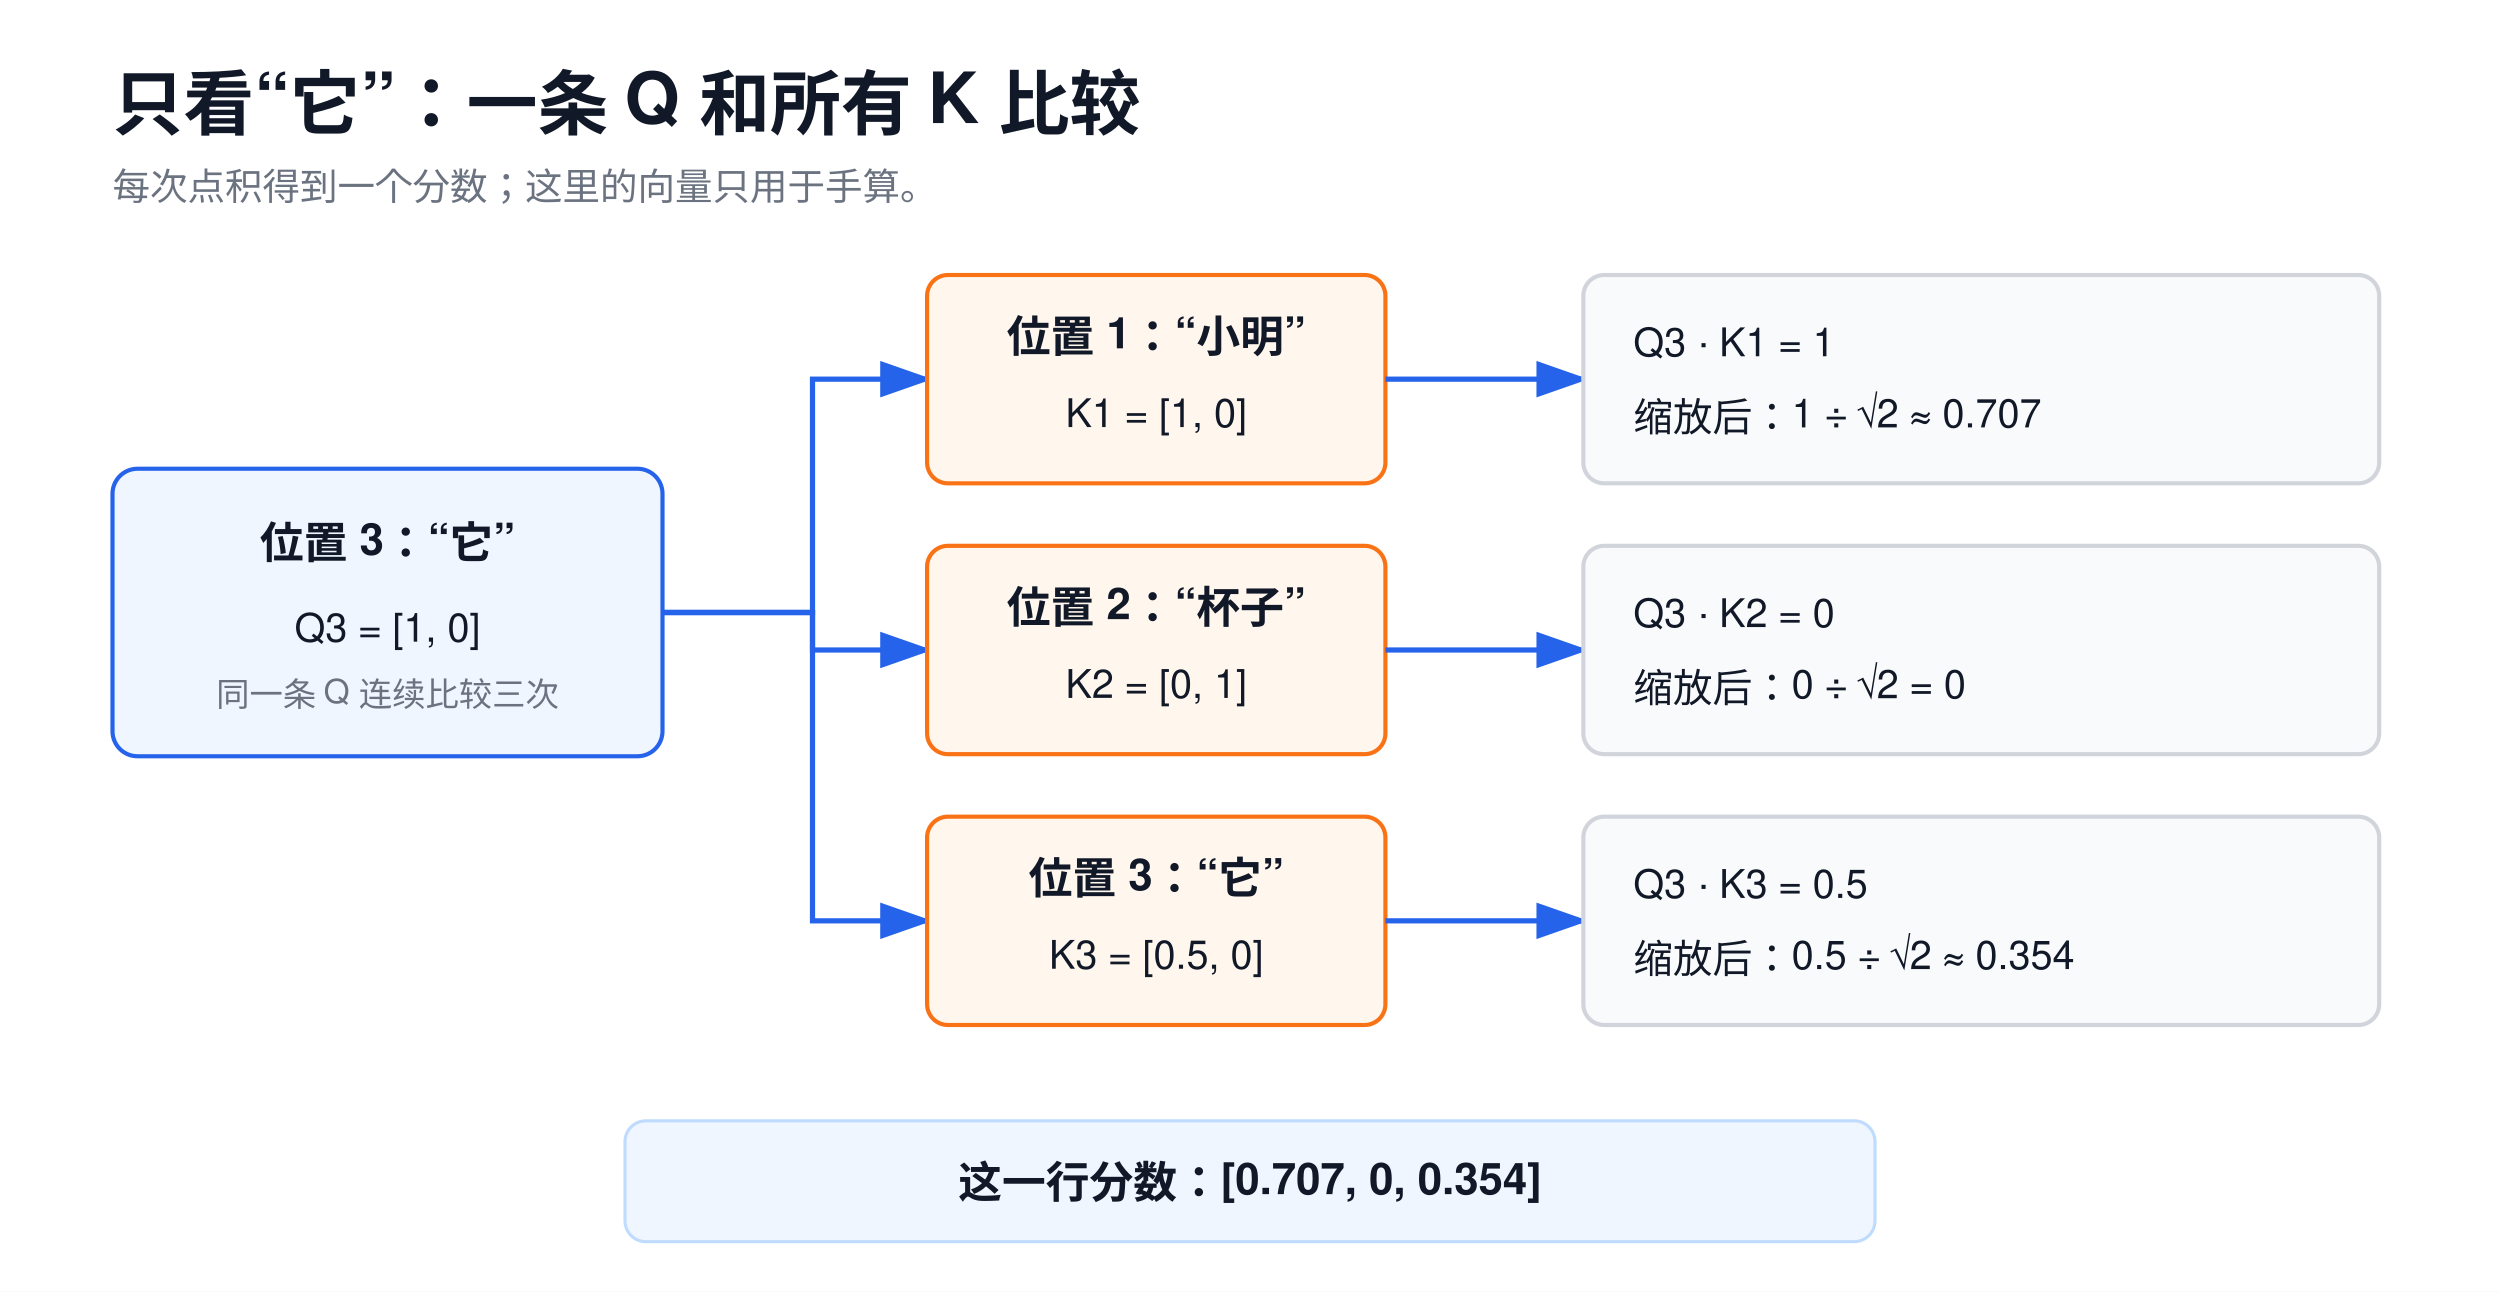
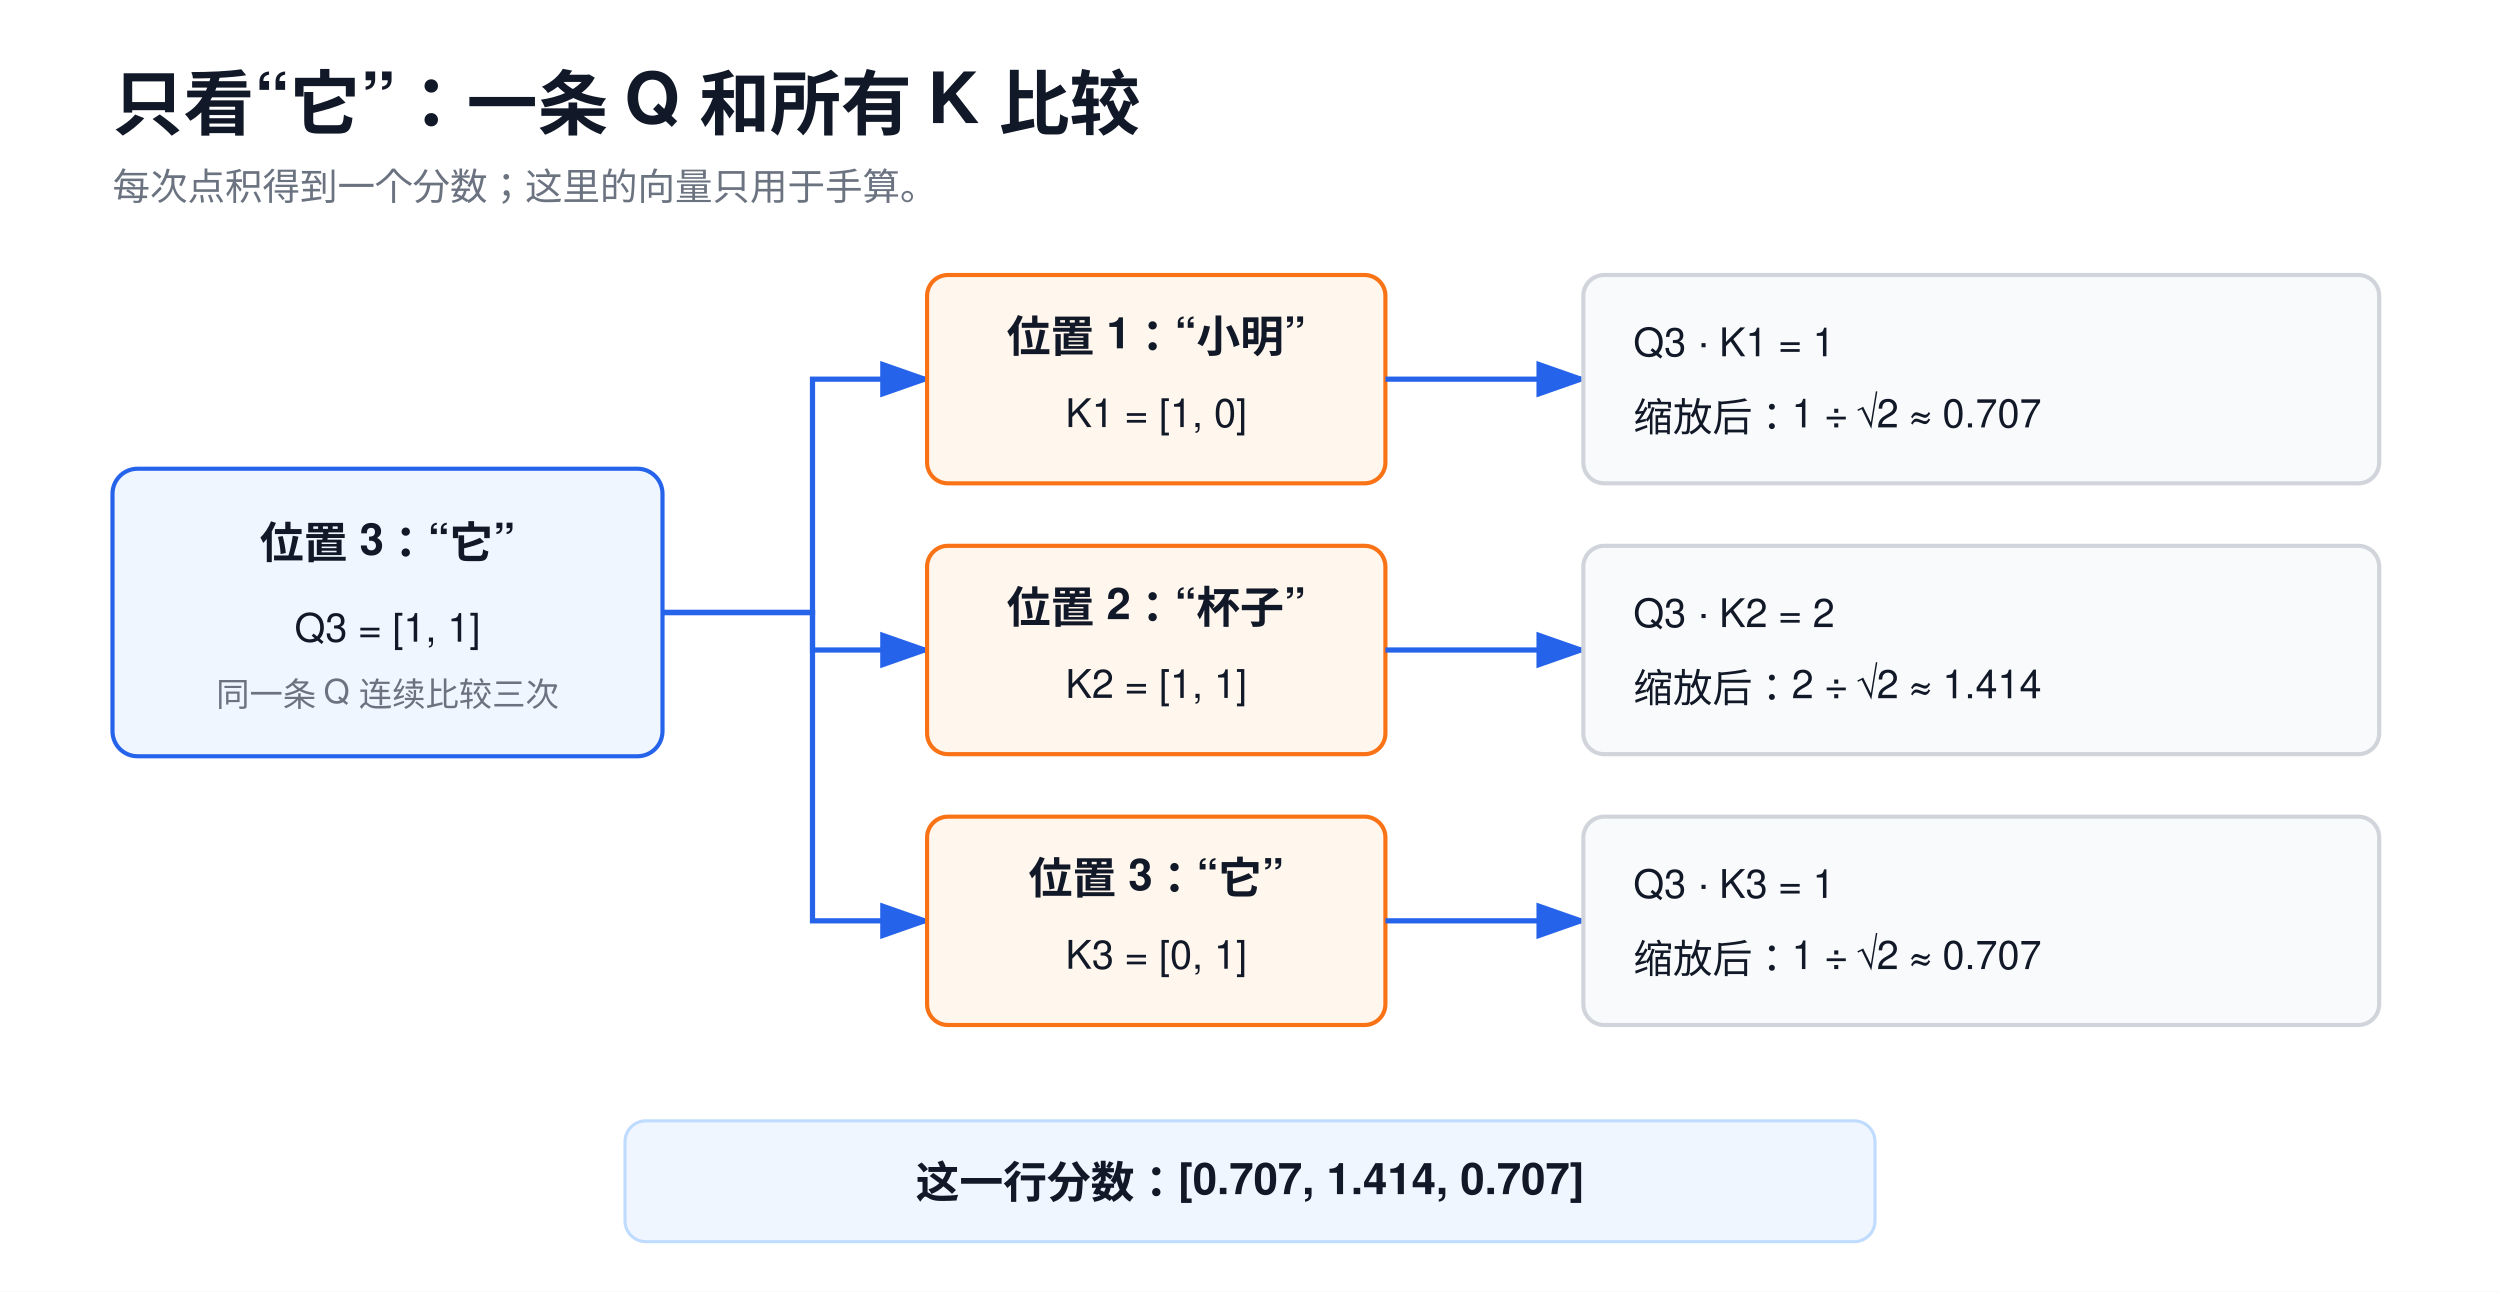
<svg xmlns="http://www.w3.org/2000/svg" viewBox="0 0 1200 620" width="1200" height="620" role="img" aria-labelledby="title desc">
  <style>
    text { font-family: "Helvetica Neue", Helvetica, Arial, "PingFang SC", "Microsoft YaHei", sans-serif; fill: #111827; }
    .title { font-size: 34px; font-weight: 600; }
    .subtitle { font-size: 18px; fill: #6b7280; }
    .label { font-size: 21px; font-weight: 600; }
    .body { font-size: 19px; }
    .small { font-size: 16px; fill: #6b7280; }
  </style>
  <defs>
    <marker id="arrow-blue" markerWidth="10" markerHeight="7" refX="9" refY="3.5" orient="auto">
      <polygon points="0 0, 10 3.5, 0 7" fill="#2563eb" />
    </marker>
  </defs>
  <rect width="1200" height="620" fill="#ffffff" />
  <text class="title" x="54" y="62">只看“它”：一条 Q 和所有 K 比较</text>
  <text class="subtitle" x="54" y="96">每次点积得到一个分数；这里的向量只用于手算。</text>
  <path d="M 318 294 H 390 V 182 H 445" fill="none" stroke="#2563eb" stroke-width="2.5" marker-end="url(#arrow-blue)" />
  <path d="M 318 294 H 390 V 312 H 445" fill="none" stroke="#2563eb" stroke-width="2.5" marker-end="url(#arrow-blue)" />
  <path d="M 318 294 H 390 V 442 H 445" fill="none" stroke="#2563eb" stroke-width="2.5" marker-end="url(#arrow-blue)" />
  <rect x="54" y="225" width="264" height="138" rx="12" fill="#eff6ff" stroke="#2563eb" stroke-width="2" />
  <text class="label" x="186" y="268" text-anchor="middle">位置 3：“它”</text>
-   <text class="body" x="186" y="308" text-anchor="middle">Q3 = [1, 0]</text>
+   <text class="body" x="186" y="308" text-anchor="middle">Q3 = [1, 1]</text>
  <text class="small" x="186" y="339" text-anchor="middle">同一条 Q 连续比较三次</text>
  <rect x="445" y="132" width="220" height="100" rx="10" fill="#fff7ed" stroke="#f97316" stroke-width="2" />
  <text class="label" x="555" y="169" text-anchor="middle">位置 1：“小明”</text>
  <text class="body" x="555" y="205" text-anchor="middle">K1 = [1, 0]</text>
  <rect x="445" y="262" width="220" height="100" rx="10" fill="#fff7ed" stroke="#f97316" stroke-width="2" />
  <text class="label" x="555" y="299" text-anchor="middle">位置 2：“杯子”</text>
-   <text class="body" x="555" y="335" text-anchor="middle">K2 = [0, 1]</text>
+   <text class="body" x="555" y="335" text-anchor="middle">K2 = [1, 1]</text>
  <rect x="445" y="392" width="220" height="100" rx="10" fill="#fff7ed" stroke="#f97316" stroke-width="2" />
  <text class="label" x="555" y="429" text-anchor="middle">位置 3：“它”</text>
-   <text class="body" x="555" y="465" text-anchor="middle">K3 = [0.5, 0]</text>
+   <text class="body" x="555" y="465" text-anchor="middle">K3 = [0, 1]</text>
  <path d="M 665 182 H 760" fill="none" stroke="#2563eb" stroke-width="2.5" marker-end="url(#arrow-blue)" />
  <path d="M 665 312 H 760" fill="none" stroke="#2563eb" stroke-width="2.5" marker-end="url(#arrow-blue)" />
  <path d="M 665 442 H 760" fill="none" stroke="#2563eb" stroke-width="2.5" marker-end="url(#arrow-blue)" />
  <rect x="760" y="132" width="382" height="100" rx="10" fill="#f9fafb" stroke="#d1d5db" stroke-width="2" />
  <text class="body" x="784" y="171">Q3 · K1 = 1</text>
  <text class="body" x="784" y="207">缩放后：1 ÷ √2 ≈ 0.707</text>
  <rect x="760" y="262" width="382" height="100" rx="10" fill="#f9fafb" stroke="#d1d5db" stroke-width="2" />
-   <text class="body" x="784" y="301">Q3 · K2 = 0</text>
-   <text class="body" x="784" y="337">缩放后：0 ÷ √2 = 0</text>
+   <text class="body" x="784" y="301">Q3 · K2 = 2</text>
+   <text class="body" x="784" y="337">缩放后：2 ÷ √2 ≈ 1.414</text>
  <rect x="760" y="392" width="382" height="100" rx="10" fill="#f9fafb" stroke="#d1d5db" stroke-width="2" />
-   <text class="body" x="784" y="431">Q3 · K3 = 0.5</text>
-   <text class="body" x="784" y="467">缩放后：0.5 ÷ √2 ≈ 0.354</text>
+   <text class="body" x="784" y="431">Q3 · K3 = 1</text>
+   <text class="body" x="784" y="467">缩放后：1 ÷ √2 ≈ 0.707</text>
  <rect x="300" y="538" width="600" height="58" rx="10" fill="#eff6ff" stroke="#bfdbfe" stroke-width="1.5" />
-   <text class="label" x="600" y="575" text-anchor="middle">这一行分数：[0.707, 0, 0.354]</text>
+   <text class="label" x="600" y="575" text-anchor="middle">这一行分数：[0.707, 1.414, 0.707]</text>
</svg>
